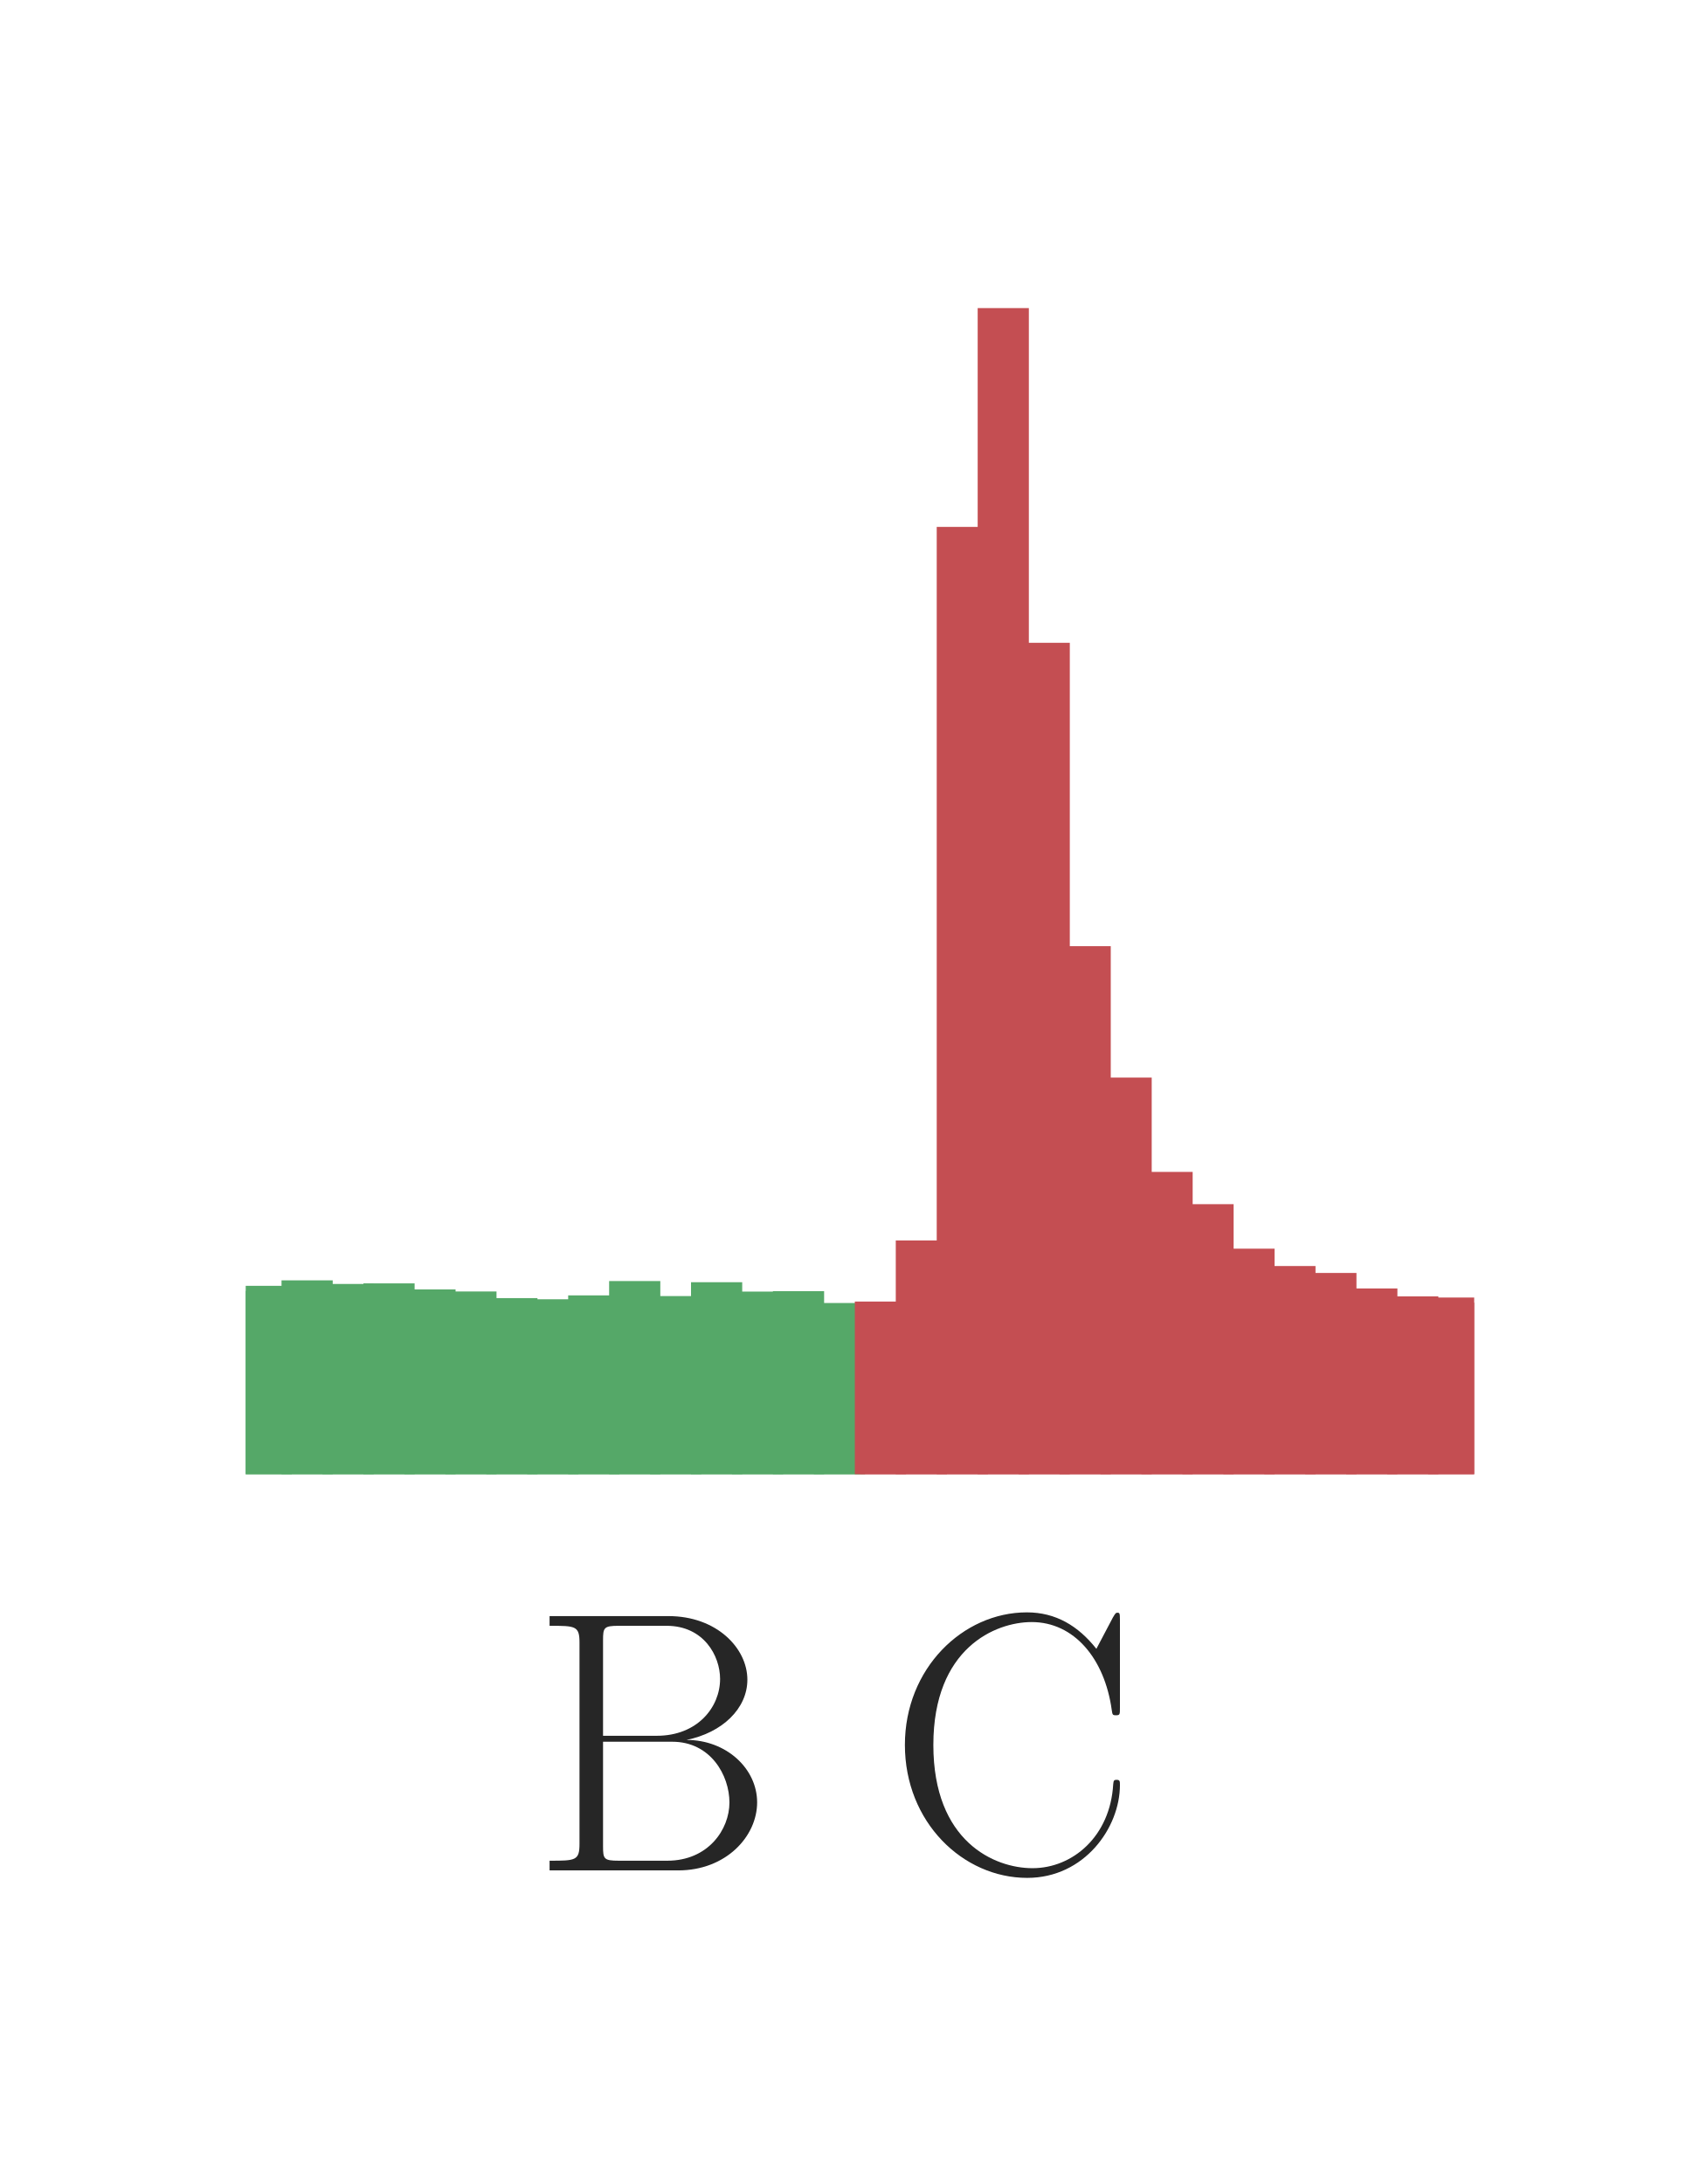
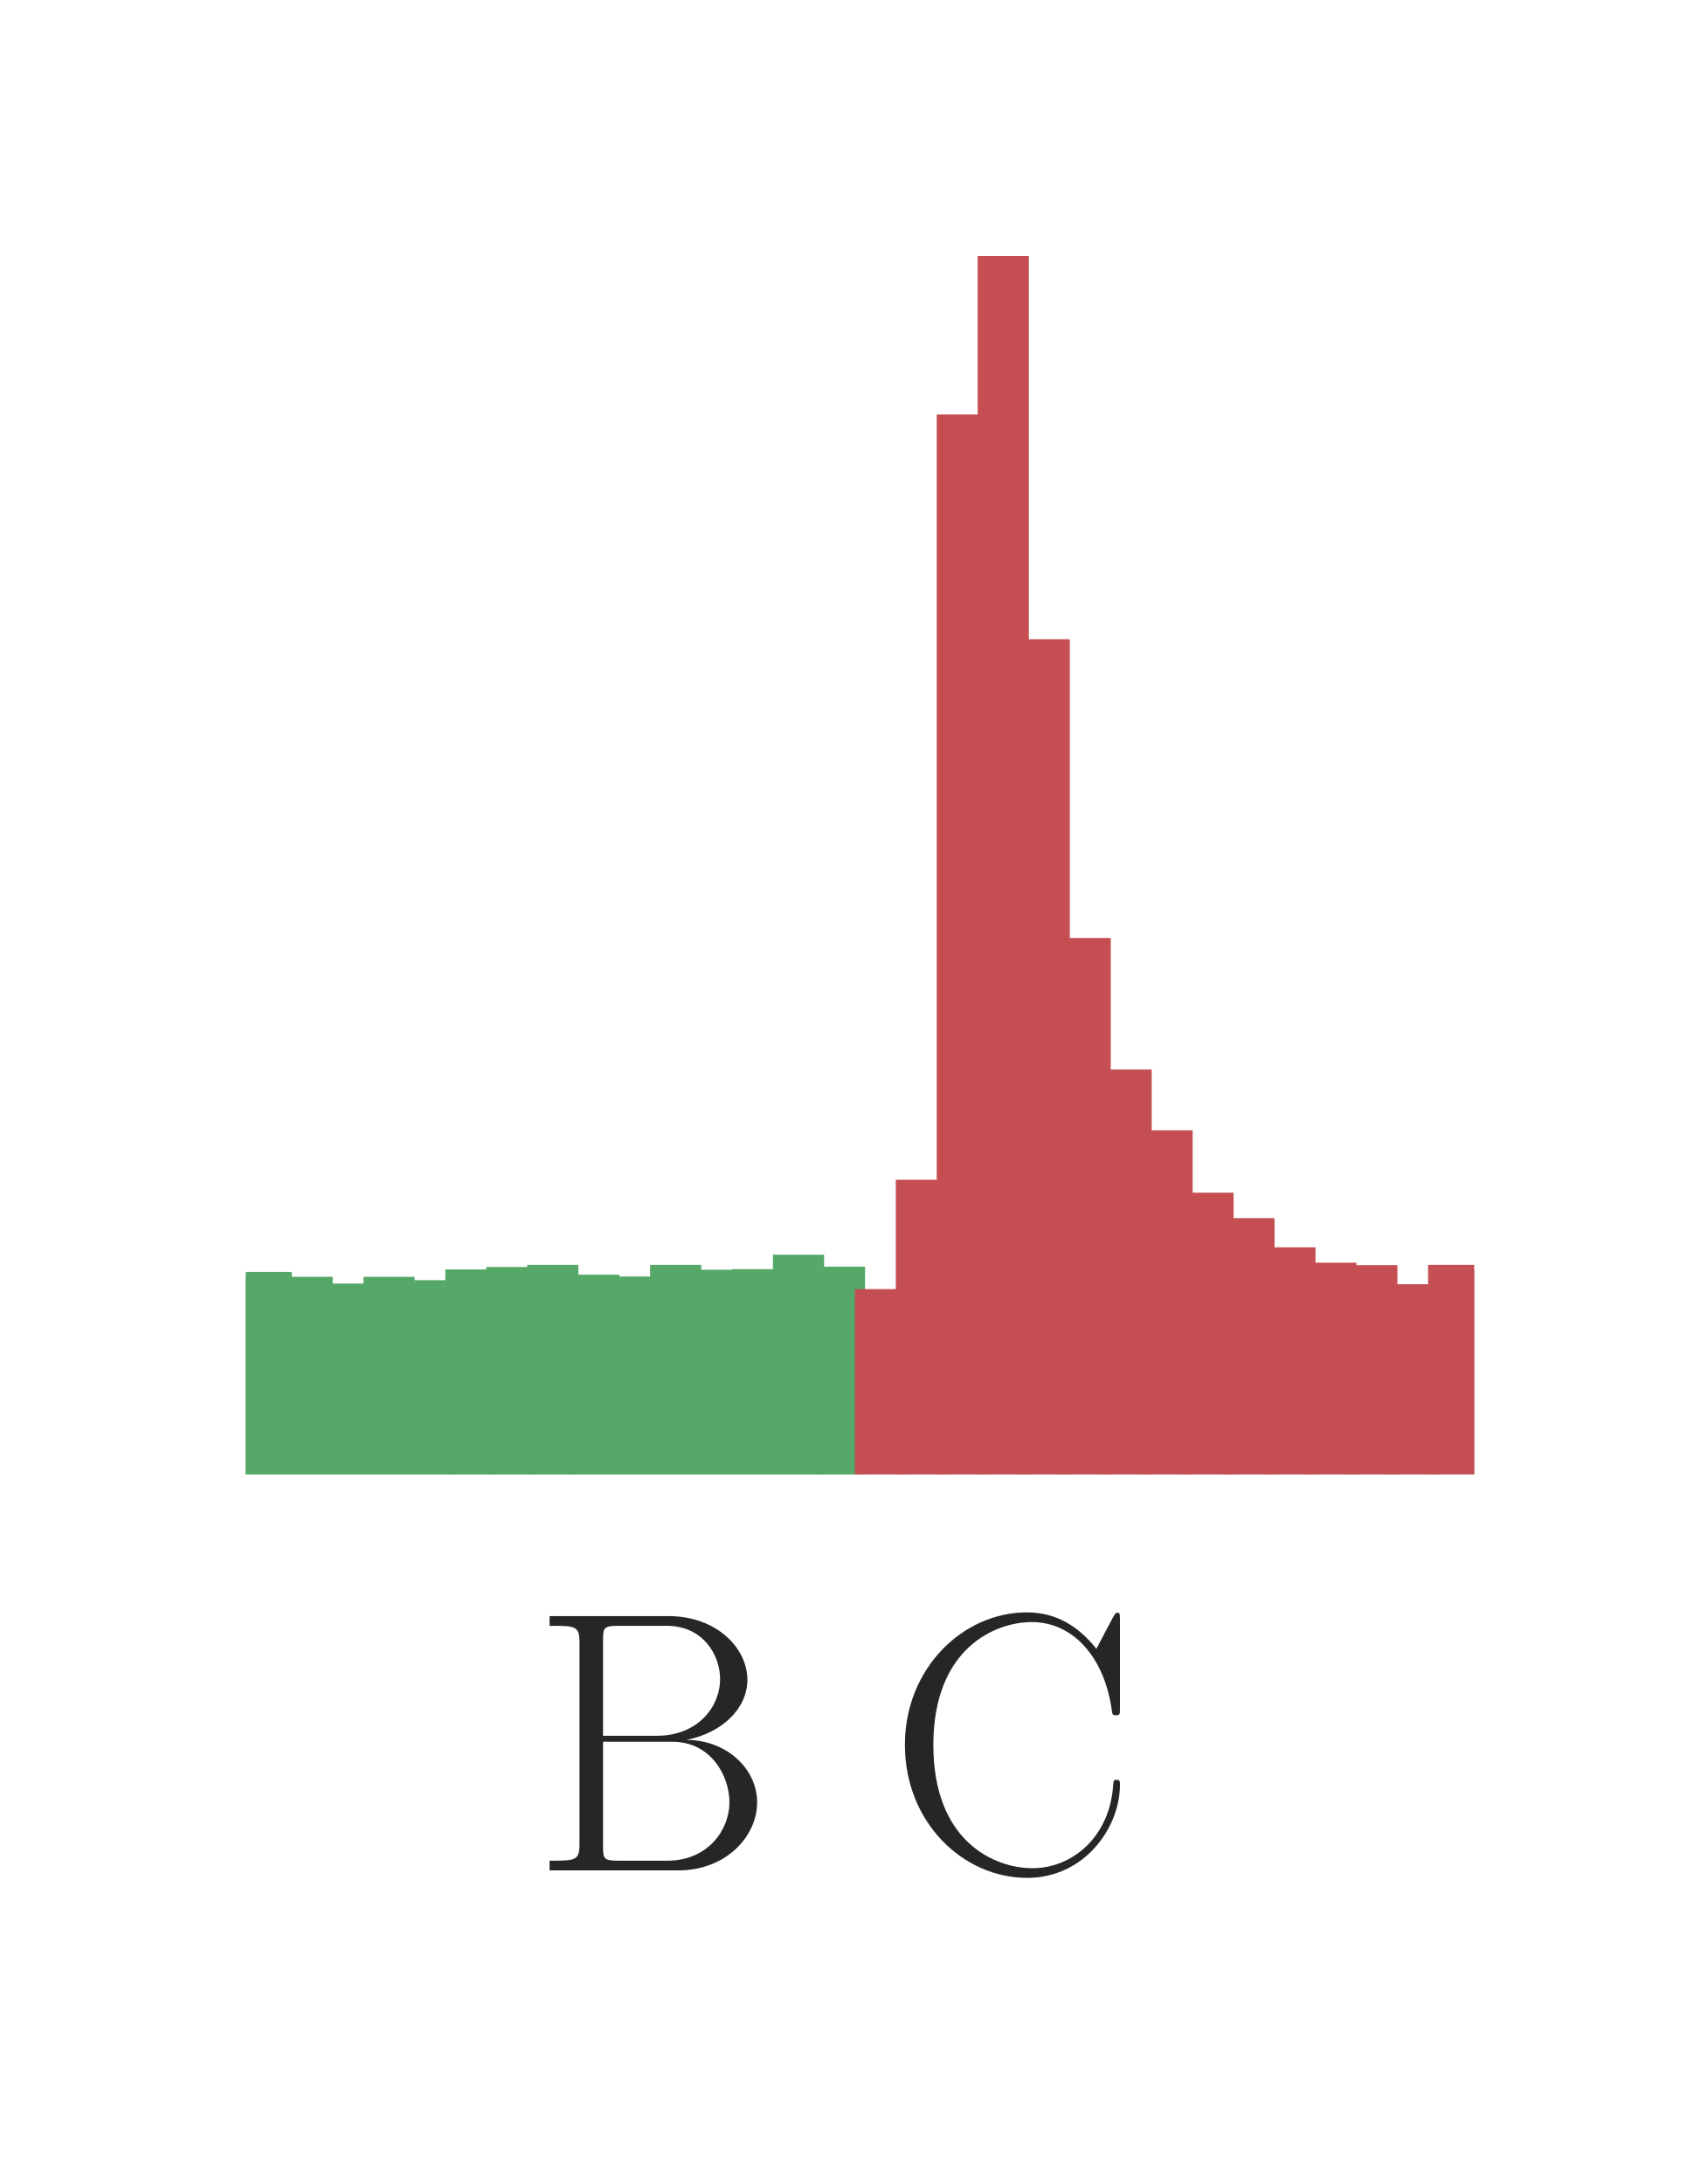
<svg xmlns="http://www.w3.org/2000/svg" xmlns:xlink="http://www.w3.org/1999/xlink" height="64pt" version="1.1" viewBox="0 0 50 64" width="50pt">
  <defs>
    <style type="text/css">
*{stroke-linecap:butt;stroke-linejoin:round;}
  </style>
  </defs>
  <g id="figure_1">
    <g id="patch_1">
      <path d="M -0 64.141  L 50.4 64.141  L 50.4 0  L -0 0  z " style="fill:#ffffff;" />
    </g>
    <g id="axes_1">
      <g id="patch_2">
        <path d="M 7.2 43.2  L 43.2 43.2  L 43.2 7.2  L 7.2 7.2  z " style="fill:#ffffff;" />
      </g>
      <g id="matplotlib.axis_1">
        <g id="xtick_1">
          <g id="line2d_1" />
        </g>
        <g id="xtick_2">
          <g id="line2d_2" />
        </g>
        <g id="xtick_3">
          <g id="line2d_3" />
        </g>
        <g id="text_1">
          <defs>
            <path d="M 5.203 68  L 5.203 65.406  C 12.094 65.406 13.203 65.406 13.203 60.938  L 13.203 7.062  C 13.203 2.594 12.094 2.594 5.203 2.594  L 5.203 0  L 39.594 0  C 52.406 0 60.703 9.109 60.703 18.188  C 60.703 27.203 52.5 34.891 41.797 34.891  C 51.406 36.812 58.094 43.297 58.094 51  C 58.094 59.406 49.906 68 37 68  z M 19.5 36  L 19.5 61.516  C 19.5 64.922 19.703 65.406 23.703 65.406  L 36.5 65.406  C 46.406 65.406 50.797 57.406 50.797 51.203  C 50.797 43.609 44.703 36 33.906 36  z M 23.703 2.594  C 19.703 2.594 19.5 3.078 19.5 6.453  L 19.5 34.406  L 38 34.406  C 48.297 34.406 53.297 25.391 53.297 18.156  C 53.297 10.922 47.594 2.594 36.703 2.594  z " id="CMR17-66" />
            <path d="M 62.094 67.016  C 62.094 68.797 62 68.906 61.406 68.906  C 61 68.906 60.906 68.797 60.203 67.609  L 55.797 59.25  C 50.906 65.422 44.906 69 37.203 69  C 20.094 69 4.594 54 4.594 33.562  C 4.594 12.906 20.094 -2 37.297 -2  C 52.594 -2 62.094 11.406 62.094 22.828  C 62.094 23.812 62.094 24.219 61.203 24.219  C 60.406 24.219 60.406 23.922 60.297 23.031  C 59.5 9.141 49.5 0.594 38.703 0.594  C 28.5 0.594 12.203 7.734 12.203 33.547  C 12.203 59.453 28.797 66.406 38.5 66.406  C 49.797 66.406 58 56.688 59.906 42.891  C 60.094 41.688 60.094 41.484 61 41.484  C 62.094 41.484 62.094 41.688 62.094 43.484  z " id="CMR17-67" />
          </defs>
          <g style="fill:#262626;" transform="translate(15.53484 54.81035)scale(0.11 -0.11)">
            <use transform="scale(0.996264)" xlink:href="#CMR17-66" />
            <use transform="translate(95.26472 0)scale(0.996264)" xlink:href="#CMR17-67" />
          </g>
        </g>
      </g>
      <g id="matplotlib.axis_2">
        <g id="ytick_1">
          <g id="line2d_4" />
        </g>
        <g id="ytick_2">
          <g id="line2d_5" />
        </g>
      </g>
      <g id="patch_3">
-         <path clip-path="url(#pd026583ffd)" d="M 8.4 43.2  L 7.2 43.2  L 7.2 37.83  L 8.4 37.83  z " style="fill:#55a868;stroke:#55a868;stroke-linejoin:miter;stroke-width:0.3;" />
+         <path clip-path="url(#pdf1b59f27a)" d="M 8.4 43.2  L 7.2 43.2  L 7.2 37.422  L 8.4 37.422  z " style="fill:#55a868;stroke:#55a868;stroke-linejoin:miter;stroke-width:0.3;" />
      </g>
      <g id="patch_4">
-         <path clip-path="url(#pd026583ffd)" d="M 9.6 43.2  L 8.4 43.2  L 8.4 37.669  L 9.6 37.669  z " style="fill:#55a868;stroke:#55a868;stroke-linejoin:miter;stroke-width:0.3;" />
+         <path clip-path="url(#pdf1b59f27a)" d="M 9.6 43.2  L 8.4 43.2  L 8.4 37.566  L 9.6 37.566  z " style="fill:#55a868;stroke:#55a868;stroke-linejoin:miter;stroke-width:0.3;" />
      </g>
      <g id="patch_5">
-         <path clip-path="url(#pd026583ffd)" d="M 10.8 43.2  L 9.6 43.2  L 9.6 37.775  L 10.8 37.775  z " style="fill:#55a868;stroke:#55a868;stroke-linejoin:miter;stroke-width:0.3;" />
+         <path clip-path="url(#pdf1b59f27a)" d="M 10.8 43.2  L 9.6 43.2  L 9.6 37.764  L 10.8 37.764  z " style="fill:#55a868;stroke:#55a868;stroke-linejoin:miter;stroke-width:0.3;" />
      </g>
      <g id="patch_6">
-         <path clip-path="url(#pd026583ffd)" d="M 12 43.2  L 10.8 43.2  L 10.8 37.758  L 12 37.758  z " style="fill:#55a868;stroke:#55a868;stroke-linejoin:miter;stroke-width:0.3;" />
+         <path clip-path="url(#pdf1b59f27a)" d="M 12 43.2  L 10.8 43.2  L 10.8 37.566  L 12 37.566  z " style="fill:#55a868;stroke:#55a868;stroke-linejoin:miter;stroke-width:0.3;" />
      </g>
      <g id="patch_7">
-         <path clip-path="url(#pd026583ffd)" d="M 13.2 43.2  L 12 43.2  L 12 37.936  L 13.2 37.936  z " style="fill:#55a868;stroke:#55a868;stroke-linejoin:miter;stroke-width:0.3;" />
+         <path clip-path="url(#pdf1b59f27a)" d="M 13.2 43.2  L 12 43.2  L 12 37.665  L 13.2 37.665  z " style="fill:#55a868;stroke:#55a868;stroke-linejoin:miter;stroke-width:0.3;" />
      </g>
      <g id="patch_8">
-         <path clip-path="url(#pd026583ffd)" d="M 14.4 43.2  L 13.2 43.2  L 13.2 37.995  L 14.4 37.995  z " style="fill:#55a868;stroke:#55a868;stroke-linejoin:miter;stroke-width:0.3;" />
+         <path clip-path="url(#pdf1b59f27a)" d="M 14.4 43.2  L 13.2 43.2  L 13.2 37.35  L 14.4 37.35  z " style="fill:#55a868;stroke:#55a868;stroke-linejoin:miter;stroke-width:0.3;" />
      </g>
      <g id="patch_9">
-         <path clip-path="url(#pd026583ffd)" d="M 15.6 43.2  L 14.4 43.2  L 14.4 38.19  L 15.6 38.19  z " style="fill:#55a868;stroke:#55a868;stroke-linejoin:miter;stroke-width:0.3;" />
+         <path clip-path="url(#pdf1b59f27a)" d="M 15.6 43.2  L 14.4 43.2  L 14.4 37.278  L 15.6 37.278  z " style="fill:#55a868;stroke:#55a868;stroke-linejoin:miter;stroke-width:0.3;" />
      </g>
      <g id="patch_10">
-         <path clip-path="url(#pd026583ffd)" d="M 16.8 43.2  L 15.6 43.2  L 15.6 38.224  L 16.8 38.224  z " style="fill:#55a868;stroke:#55a868;stroke-linejoin:miter;stroke-width:0.3;" />
+         <path clip-path="url(#pdf1b59f27a)" d="M 16.8 43.2  L 15.6 43.2  L 15.6 37.215  L 16.8 37.215  z " style="fill:#55a868;stroke:#55a868;stroke-linejoin:miter;stroke-width:0.3;" />
      </g>
      <g id="patch_11">
-         <path clip-path="url(#pd026583ffd)" d="M 18 43.2  L 16.8 43.2  L 16.8 38.109  L 18 38.109  z " style="fill:#55a868;stroke:#55a868;stroke-linejoin:miter;stroke-width:0.3;" />
+         <path clip-path="url(#pdf1b59f27a)" d="M 18 43.2  L 16.8 43.2  L 16.8 37.503  L 18 37.503  z " style="fill:#55a868;stroke:#55a868;stroke-linejoin:miter;stroke-width:0.3;" />
      </g>
      <g id="patch_12">
-         <path clip-path="url(#pd026583ffd)" d="M 19.2 43.2  L 18 43.2  L 18 37.69  L 19.2 37.69  z " style="fill:#55a868;stroke:#55a868;stroke-linejoin:miter;stroke-width:0.3;" />
+         <path clip-path="url(#pdf1b59f27a)" d="M 19.2 43.2  L 18 43.2  L 18 37.557  L 19.2 37.557  z " style="fill:#55a868;stroke:#55a868;stroke-linejoin:miter;stroke-width:0.3;" />
      </g>
      <g id="patch_13">
-         <path clip-path="url(#pd026583ffd)" d="M 20.4 43.2  L 19.2 43.2  L 19.2 38.13  L 20.4 38.13  z " style="fill:#55a868;stroke:#55a868;stroke-linejoin:miter;stroke-width:0.3;" />
+         <path clip-path="url(#pdf1b59f27a)" d="M 20.4 43.2  L 19.2 43.2  L 19.2 37.215  L 20.4 37.215  z " style="fill:#55a868;stroke:#55a868;stroke-linejoin:miter;stroke-width:0.3;" />
      </g>
      <g id="patch_14">
-         <path clip-path="url(#pd026583ffd)" d="M 21.6 43.2  L 20.4 43.2  L 20.4 37.724  L 21.6 37.724  z " style="fill:#55a868;stroke:#55a868;stroke-linejoin:miter;stroke-width:0.3;" />
+         <path clip-path="url(#pdf1b59f27a)" d="M 21.6 43.2  L 20.4 43.2  L 20.4 37.359  L 21.6 37.359  z " style="fill:#55a868;stroke:#55a868;stroke-linejoin:miter;stroke-width:0.3;" />
      </g>
      <g id="patch_15">
-         <path clip-path="url(#pd026583ffd)" d="M 22.8 43.2  L 21.6 43.2  L 21.6 37.999  L 22.8 37.999  z " style="fill:#55a868;stroke:#55a868;stroke-linejoin:miter;stroke-width:0.3;" />
+         <path clip-path="url(#pdf1b59f27a)" d="M 22.8 43.2  L 21.6 43.2  L 21.6 37.341  L 22.8 37.341  z " style="fill:#55a868;stroke:#55a868;stroke-linejoin:miter;stroke-width:0.3;" />
      </g>
      <g id="patch_16">
-         <path clip-path="url(#pd026583ffd)" d="M 24 43.2  L 22.8 43.2  L 22.8 37.986  L 24 37.986  z " style="fill:#55a868;stroke:#55a868;stroke-linejoin:miter;stroke-width:0.3;" />
+         <path clip-path="url(#pdf1b59f27a)" d="M 24 43.2  L 22.8 43.2  L 22.8 36.918  L 24 36.918  z " style="fill:#55a868;stroke:#55a868;stroke-linejoin:miter;stroke-width:0.3;" />
      </g>
      <g id="patch_17">
-         <path clip-path="url(#pd026583ffd)" d="M 25.2 43.2  L 24 43.2  L 24 38.334  L 25.2 38.334  z " style="fill:#55a868;stroke:#55a868;stroke-linejoin:miter;stroke-width:0.3;" />
+         <path clip-path="url(#pdf1b59f27a)" d="M 25.2 43.2  L 24 43.2  L 24 37.269  L 25.2 37.269  z " style="fill:#55a868;stroke:#55a868;stroke-linejoin:miter;stroke-width:0.3;" />
      </g>
      <g id="patch_18">
-         <path clip-path="url(#pd026583ffd)" d="M 26.4 43.2  L 25.2 43.2  L 25.2 38.291  L 26.4 38.291  z " style="fill:#c44e52;stroke:#c44e52;stroke-linejoin:miter;stroke-width:0.3;" />
+         <path clip-path="url(#pdf1b59f27a)" d="M 26.4 43.2  L 25.2 43.2  L 25.2 37.926  L 26.4 37.926  z " style="fill:#c44e52;stroke:#c44e52;stroke-linejoin:miter;stroke-width:0.3;" />
      </g>
      <g id="patch_19">
-         <path clip-path="url(#pd026583ffd)" d="M 27.6 43.2  L 26.4 43.2  L 26.4 36.5  L 27.6 36.5  z " style="fill:#c44e52;stroke:#c44e52;stroke-linejoin:miter;stroke-width:0.3;" />
+         <path clip-path="url(#pdf1b59f27a)" d="M 27.6 43.2  L 26.4 43.2  L 26.4 34.722  L 27.6 34.722  z " style="fill:#c44e52;stroke:#c44e52;stroke-linejoin:miter;stroke-width:0.3;" />
      </g>
      <g id="patch_20">
-         <path clip-path="url(#pd026583ffd)" d="M 28.8 43.2  L 27.6 43.2  L 27.6 15.59  L 28.8 15.59  z " style="fill:#c44e52;stroke:#c44e52;stroke-linejoin:miter;stroke-width:0.3;" />
+         <path clip-path="url(#pdf1b59f27a)" d="M 28.8 43.2  L 27.6 43.2  L 27.6 12.294  L 28.8 12.294  z " style="fill:#c44e52;stroke:#c44e52;stroke-linejoin:miter;stroke-width:0.3;" />
      </g>
      <g id="patch_21">
-         <path clip-path="url(#pd026583ffd)" d="M 30 43.2  L 28.8 43.2  L 28.8 9.178  L 30 9.178  z " style="fill:#c44e52;stroke:#c44e52;stroke-linejoin:miter;stroke-width:0.3;" />
+         <path clip-path="url(#pdf1b59f27a)" d="M 30 43.2  L 28.8 43.2  L 28.8 7.65  L 30 7.65  z " style="fill:#c44e52;stroke:#c44e52;stroke-linejoin:miter;stroke-width:0.3;" />
      </g>
      <g id="patch_22">
-         <path clip-path="url(#pd026583ffd)" d="M 31.2 43.2  L 30 43.2  L 30 18.987  L 31.2 18.987  z " style="fill:#c44e52;stroke:#c44e52;stroke-linejoin:miter;stroke-width:0.3;" />
+         <path clip-path="url(#pdf1b59f27a)" d="M 31.2 43.2  L 30 43.2  L 30 18.882  L 31.2 18.882  z " style="fill:#c44e52;stroke:#c44e52;stroke-linejoin:miter;stroke-width:0.3;" />
      </g>
      <g id="patch_23">
-         <path clip-path="url(#pd026583ffd)" d="M 32.4 43.2  L 31.2 43.2  L 31.2 27.877  L 32.4 27.877  z " style="fill:#c44e52;stroke:#c44e52;stroke-linejoin:miter;stroke-width:0.3;" />
+         <path clip-path="url(#pdf1b59f27a)" d="M 32.4 43.2  L 31.2 43.2  L 31.2 27.639  L 32.4 27.639  z " style="fill:#c44e52;stroke:#c44e52;stroke-linejoin:miter;stroke-width:0.3;" />
      </g>
      <g id="patch_24">
-         <path clip-path="url(#pd026583ffd)" d="M 33.6 43.2  L 32.4 43.2  L 32.4 31.727  L 33.6 31.727  z " style="fill:#c44e52;stroke:#c44e52;stroke-linejoin:miter;stroke-width:0.3;" />
+         <path clip-path="url(#pdf1b59f27a)" d="M 33.6 43.2  L 32.4 43.2  L 32.4 31.491  L 33.6 31.491  z " style="fill:#c44e52;stroke:#c44e52;stroke-linejoin:miter;stroke-width:0.3;" />
      </g>
      <g id="patch_25">
-         <path clip-path="url(#pd026583ffd)" d="M 34.8 43.2  L 33.6 43.2  L 33.6 34.492  L 34.8 34.492  z " style="fill:#c44e52;stroke:#c44e52;stroke-linejoin:miter;stroke-width:0.3;" />
+         <path clip-path="url(#pdf1b59f27a)" d="M 34.8 43.2  L 33.6 43.2  L 33.6 33.273  L 34.8 33.273  z " style="fill:#c44e52;stroke:#c44e52;stroke-linejoin:miter;stroke-width:0.3;" />
      </g>
      <g id="patch_26">
-         <path clip-path="url(#pd026583ffd)" d="M 36 43.2  L 34.8 43.2  L 34.8 35.437  L 36 35.437  z " style="fill:#c44e52;stroke:#c44e52;stroke-linejoin:miter;stroke-width:0.3;" />
+         <path clip-path="url(#pdf1b59f27a)" d="M 36 43.2  L 34.8 43.2  L 34.8 35.1  L 36 35.1  z " style="fill:#c44e52;stroke:#c44e52;stroke-linejoin:miter;stroke-width:0.3;" />
      </g>
      <g id="patch_27">
-         <path clip-path="url(#pd026583ffd)" d="M 37.2 43.2  L 36 43.2  L 36 36.741  L 37.2 36.741  z " style="fill:#c44e52;stroke:#c44e52;stroke-linejoin:miter;stroke-width:0.3;" />
+         <path clip-path="url(#pdf1b59f27a)" d="M 37.2 43.2  L 36 43.2  L 36 35.847  L 37.2 35.847  z " style="fill:#c44e52;stroke:#c44e52;stroke-linejoin:miter;stroke-width:0.3;" />
      </g>
      <g id="patch_28">
-         <path clip-path="url(#pd026583ffd)" d="M 38.4 43.2  L 37.2 43.2  L 37.2 37.249  L 38.4 37.249  z " style="fill:#c44e52;stroke:#c44e52;stroke-linejoin:miter;stroke-width:0.3;" />
+         <path clip-path="url(#pdf1b59f27a)" d="M 38.4 43.2  L 37.2 43.2  L 37.2 36.702  L 38.4 36.702  z " style="fill:#c44e52;stroke:#c44e52;stroke-linejoin:miter;stroke-width:0.3;" />
      </g>
      <g id="patch_29">
-         <path clip-path="url(#pd026583ffd)" d="M 39.6 43.2  L 38.4 43.2  L 38.4 37.453  L 39.6 37.453  z " style="fill:#c44e52;stroke:#c44e52;stroke-linejoin:miter;stroke-width:0.3;" />
+         <path clip-path="url(#pdf1b59f27a)" d="M 39.6 43.2  L 38.4 43.2  L 38.4 37.152  L 39.6 37.152  z " style="fill:#c44e52;stroke:#c44e52;stroke-linejoin:miter;stroke-width:0.3;" />
      </g>
      <g id="patch_30">
-         <path clip-path="url(#pd026583ffd)" d="M 40.8 43.2  L 39.6 43.2  L 39.6 37.906  L 40.8 37.906  z " style="fill:#c44e52;stroke:#c44e52;stroke-linejoin:miter;stroke-width:0.3;" />
+         <path clip-path="url(#pdf1b59f27a)" d="M 40.8 43.2  L 39.6 43.2  L 39.6 37.224  L 40.8 37.224  z " style="fill:#c44e52;stroke:#c44e52;stroke-linejoin:miter;stroke-width:0.3;" />
      </g>
      <g id="patch_31">
-         <path clip-path="url(#pd026583ffd)" d="M 42 43.2  L 40.8 43.2  L 40.8 38.139  L 42 38.139  z " style="fill:#c44e52;stroke:#c44e52;stroke-linejoin:miter;stroke-width:0.3;" />
+         <path clip-path="url(#pdf1b59f27a)" d="M 42 43.2  L 40.8 43.2  L 40.8 37.782  L 42 37.782  z " style="fill:#c44e52;stroke:#c44e52;stroke-linejoin:miter;stroke-width:0.3;" />
      </g>
      <g id="patch_32">
-         <path clip-path="url(#pd026583ffd)" d="M 43.2 43.2  L 42 43.2  L 42 38.173  L 43.2 38.173  z " style="fill:#c44e52;stroke:#c44e52;stroke-linejoin:miter;stroke-width:0.3;" />
+         <path clip-path="url(#pdf1b59f27a)" d="M 43.2 43.2  L 42 43.2  L 42 37.215  L 43.2 37.215  z " style="fill:#c44e52;stroke:#c44e52;stroke-linejoin:miter;stroke-width:0.3;" />
      </g>
    </g>
  </g>
  <defs>
-     <clipPath id="pd026583ffd">
+     <clipPath id="pdf1b59f27a">
      <rect height="36" width="36" x="7.2" y="7.2" />
    </clipPath>
  </defs>
</svg>
